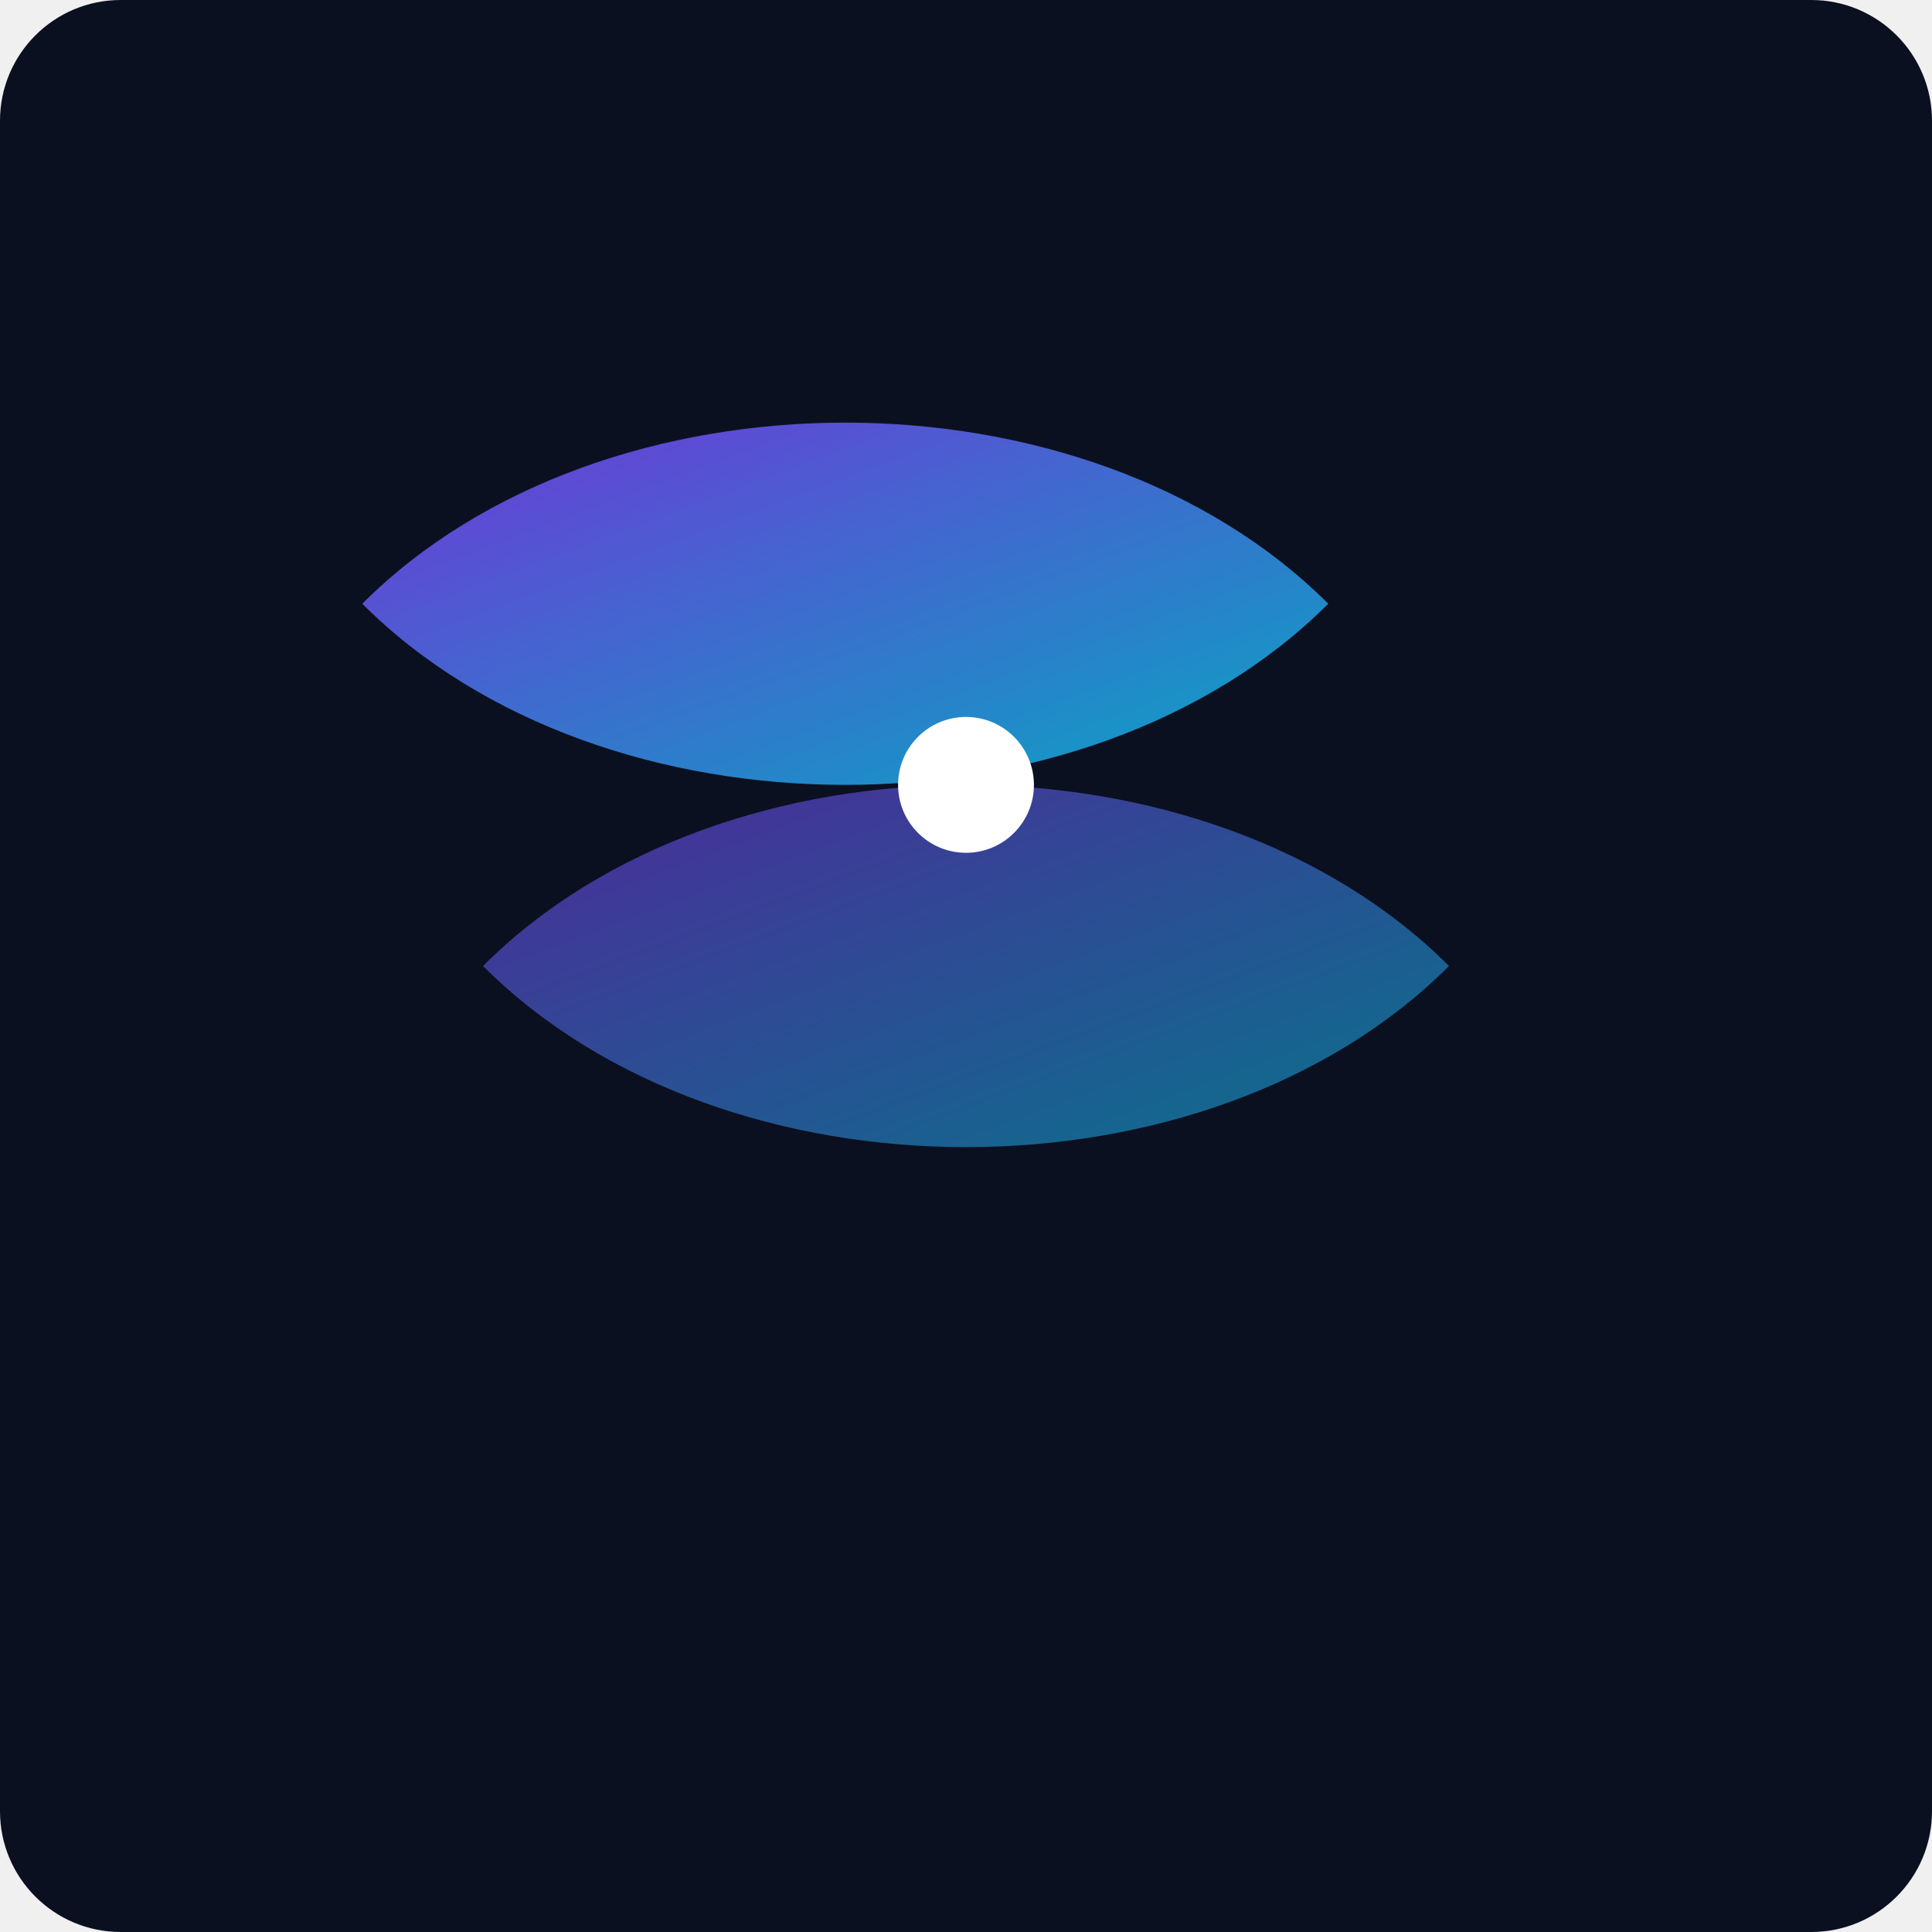
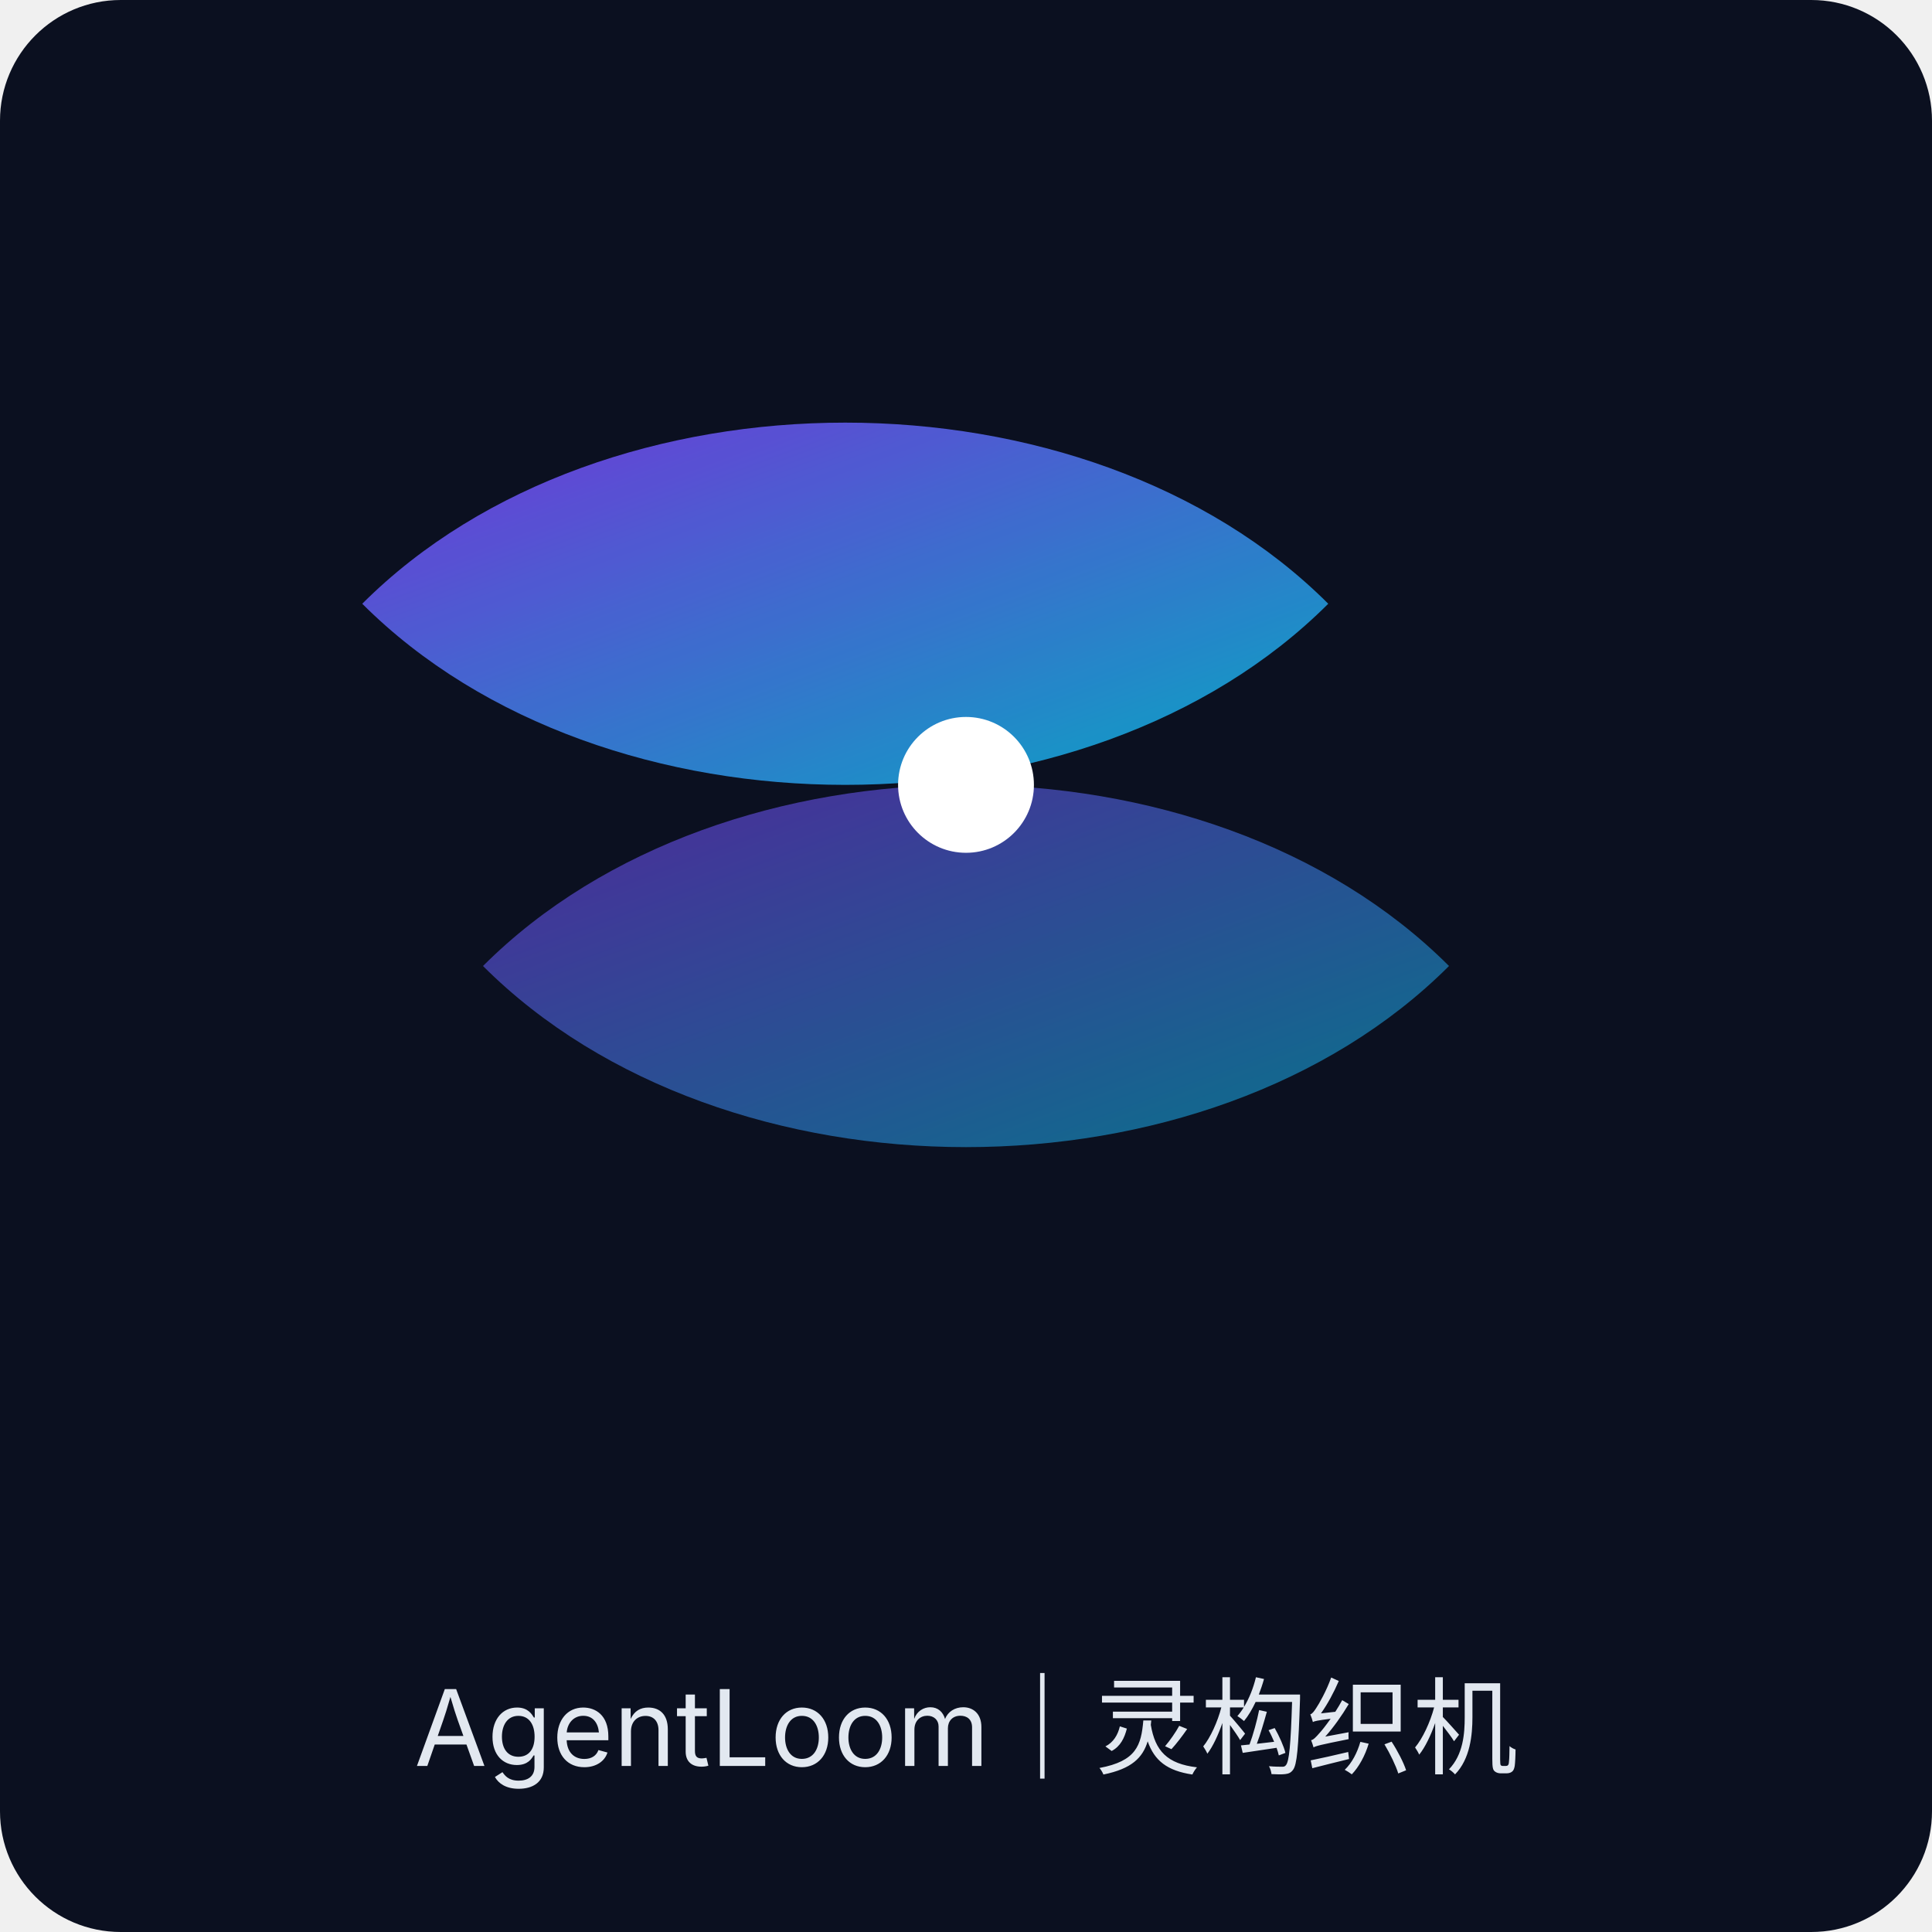
- <svg xmlns="http://www.w3.org/2000/svg" width="256" height="256" viewBox="0 0 512 512" role="img" aria-label="AgentLoom logo">
+ <svg xmlns="http://www.w3.org/2000/svg" width="512" height="512" viewBox="0 0 512 512" role="img" aria-label="AgentLoom logo">
  <defs>
    <linearGradient id="g" x1="0" y1="0" x2="1" y2="1">
      <stop offset="0%" stop-color="#7c3aed" />
      <stop offset="100%" stop-color="#06b6d4" />
    </linearGradient>
  </defs>
  <rect width="512" height="512" rx="32" fill="#0b1020" />
  <g transform="translate(96,96)">
    <path d="M0,64 C64,0 192,0 256,64 C192,128 64,128 0,64Z" fill="url(#g)" opacity="0.9" />
    <path d="M32,160 C96,96 224,96 288,160 C224,224 96,224 32,160Z" fill="url(#g)" opacity="0.6" />
    <circle cx="160" cy="112" r="18" fill="#ffffff" />
  </g>
+   <text x="256" y="468" text-anchor="middle" font-family="Inter, system-ui, -apple-system, Segoe UI, Roboto, Arial" font-size="28" fill="#e2e8f0">AgentLoom｜灵构织机</text>
</svg>
